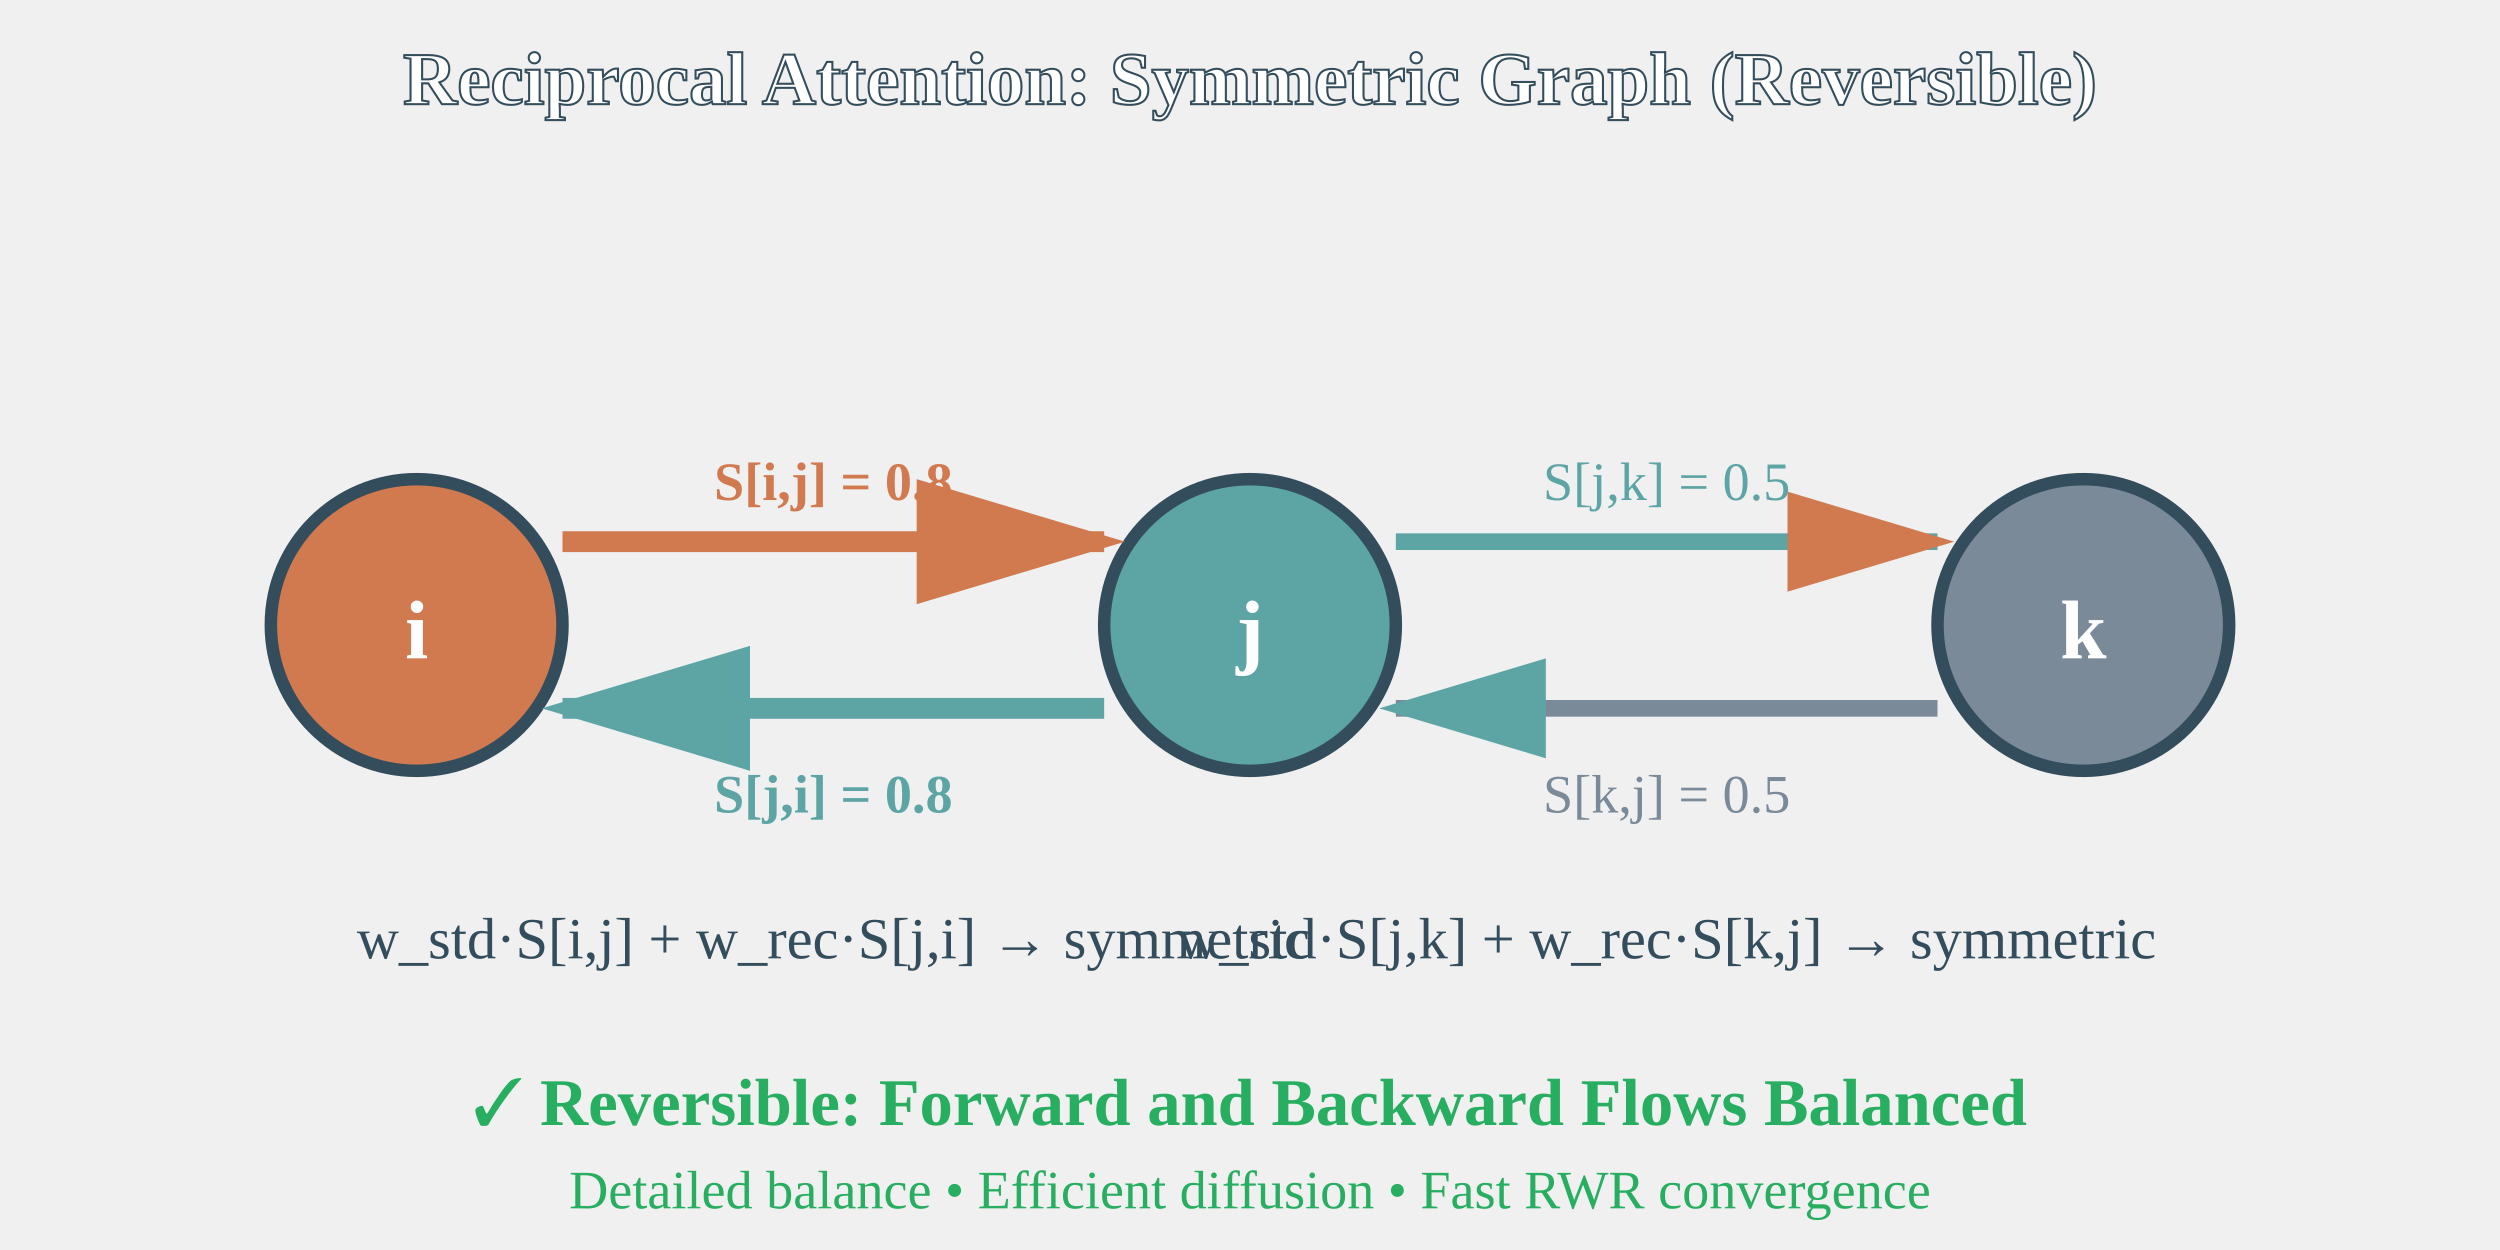
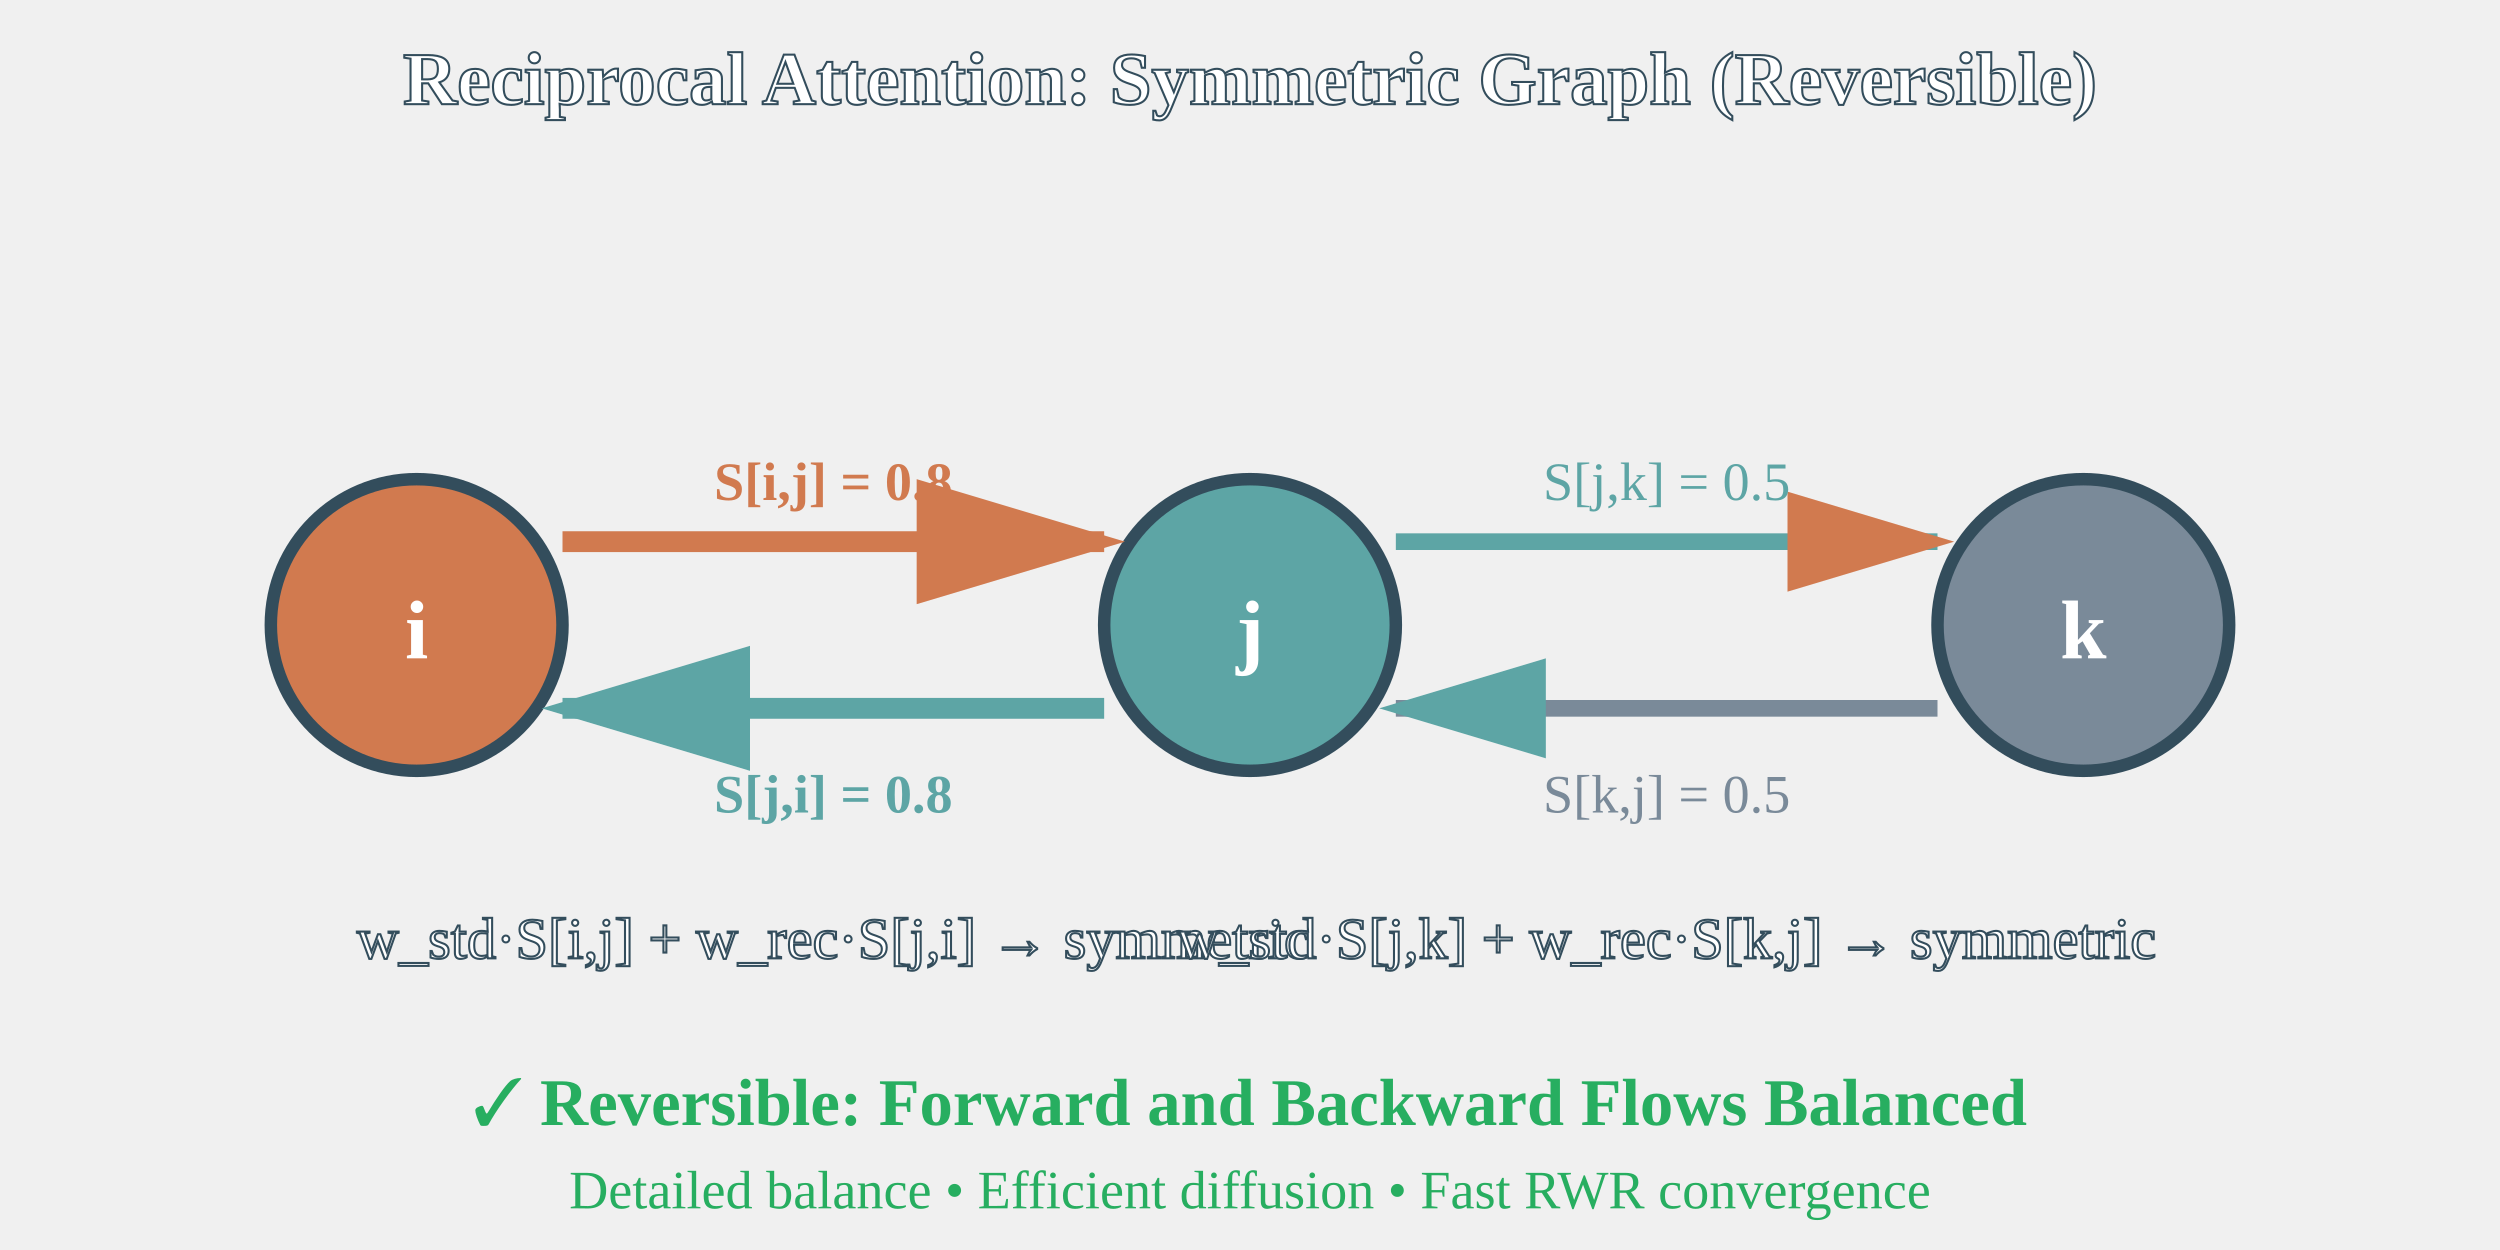
<svg xmlns="http://www.w3.org/2000/svg" width="600" height="300" viewBox="0 0 600 300">
  <text x="300" y="25" text-anchor="middle" font-size="18" font-weight="bold" fill="white" stroke="#334d5c" stroke-width="0.5">Reciprocal Attention: Symmetric Graph (Reversible)</text>
  <circle cx="100" cy="150" r="35" fill="#d17a4f" stroke="#334d5c" stroke-width="3" />
  <text x="100" y="158" text-anchor="middle" fill="white" font-size="20" font-weight="bold">i</text>
  <circle cx="300" cy="150" r="35" fill="#5da5a5" stroke="#334d5c" stroke-width="3" />
  <text x="300" y="158" text-anchor="middle" fill="white" font-size="20" font-weight="bold">j</text>
  <circle cx="500" cy="150" r="35" fill="#7a8a99" stroke="#334d5c" stroke-width="3" />
  <text x="500" y="158" text-anchor="middle" fill="white" font-size="20" font-weight="bold">k</text>
  <defs>
    <marker id="arrow-bidir-fwd" markerWidth="10" markerHeight="10" refX="9" refY="3" orient="auto">
      <polygon points="0 0, 10 3, 0 6" fill="#d17a4f" />
    </marker>
    <marker id="arrow-bidir-rev" markerWidth="10" markerHeight="10" refX="9" refY="3" orient="auto">
      <polygon points="0 0, 10 3, 0 6" fill="#5da5a5" />
    </marker>
  </defs>
  <path d="M 135 130 L 265 130" stroke="#d17a4f" stroke-width="5" marker-end="url(#arrow-bidir-fwd)" />
  <text x="200" y="120" text-anchor="middle" fill="#d17a4f" font-size="13" font-weight="bold">S[i,j] = 0.8</text>
  <path d="M 265 170 L 135 170" stroke="#5da5a5" stroke-width="5" marker-end="url(#arrow-bidir-rev)" />
  <text x="200" y="195" text-anchor="middle" fill="#5da5a5" font-size="13" font-weight="bold">S[j,i] = 0.8</text>
  <path d="M 335 130 L 465 130" stroke="#5da5a5" stroke-width="4" marker-end="url(#arrow-bidir-fwd)" />
  <text x="400" y="120" text-anchor="middle" fill="#5da5a5" font-size="13">S[j,k] = 0.5</text>
  <path d="M 465 170 L 335 170" stroke="#7a8a99" stroke-width="4" marker-end="url(#arrow-bidir-rev)" />
  <text x="400" y="195" text-anchor="middle" fill="#7a8a99" font-size="13">S[k,j] = 0.5</text>
-   <text x="200" y="230" text-anchor="middle" fill="#334d5c" font-size="14">
+   <text x="200" y="230" text-anchor="middle" fill="white" stroke="#334d5c" stroke-width="0.5" font-size="14">
        w_std·S[i,j] + w_rec·S[j,i] → symmetric
    </text>
-   <text x="400" y="230" text-anchor="middle" fill="#334d5c" font-size="14">
+   <text x="400" y="230" text-anchor="middle" fill="white" stroke="#334d5c" stroke-width="0.5" font-size="14">
        w_std·S[j,k] + w_rec·S[k,j] → symmetric
    </text>
  <text x="300" y="270" text-anchor="middle" fill="#27ae60" font-size="16" font-weight="bold">
        ✓ Reversible: Forward and Backward Flows Balanced
    </text>
  <text x="300" y="290" text-anchor="middle" fill="#27ae60" font-size="13">
        Detailed balance • Efficient diffusion • Fast RWR convergence
    </text>
</svg>
